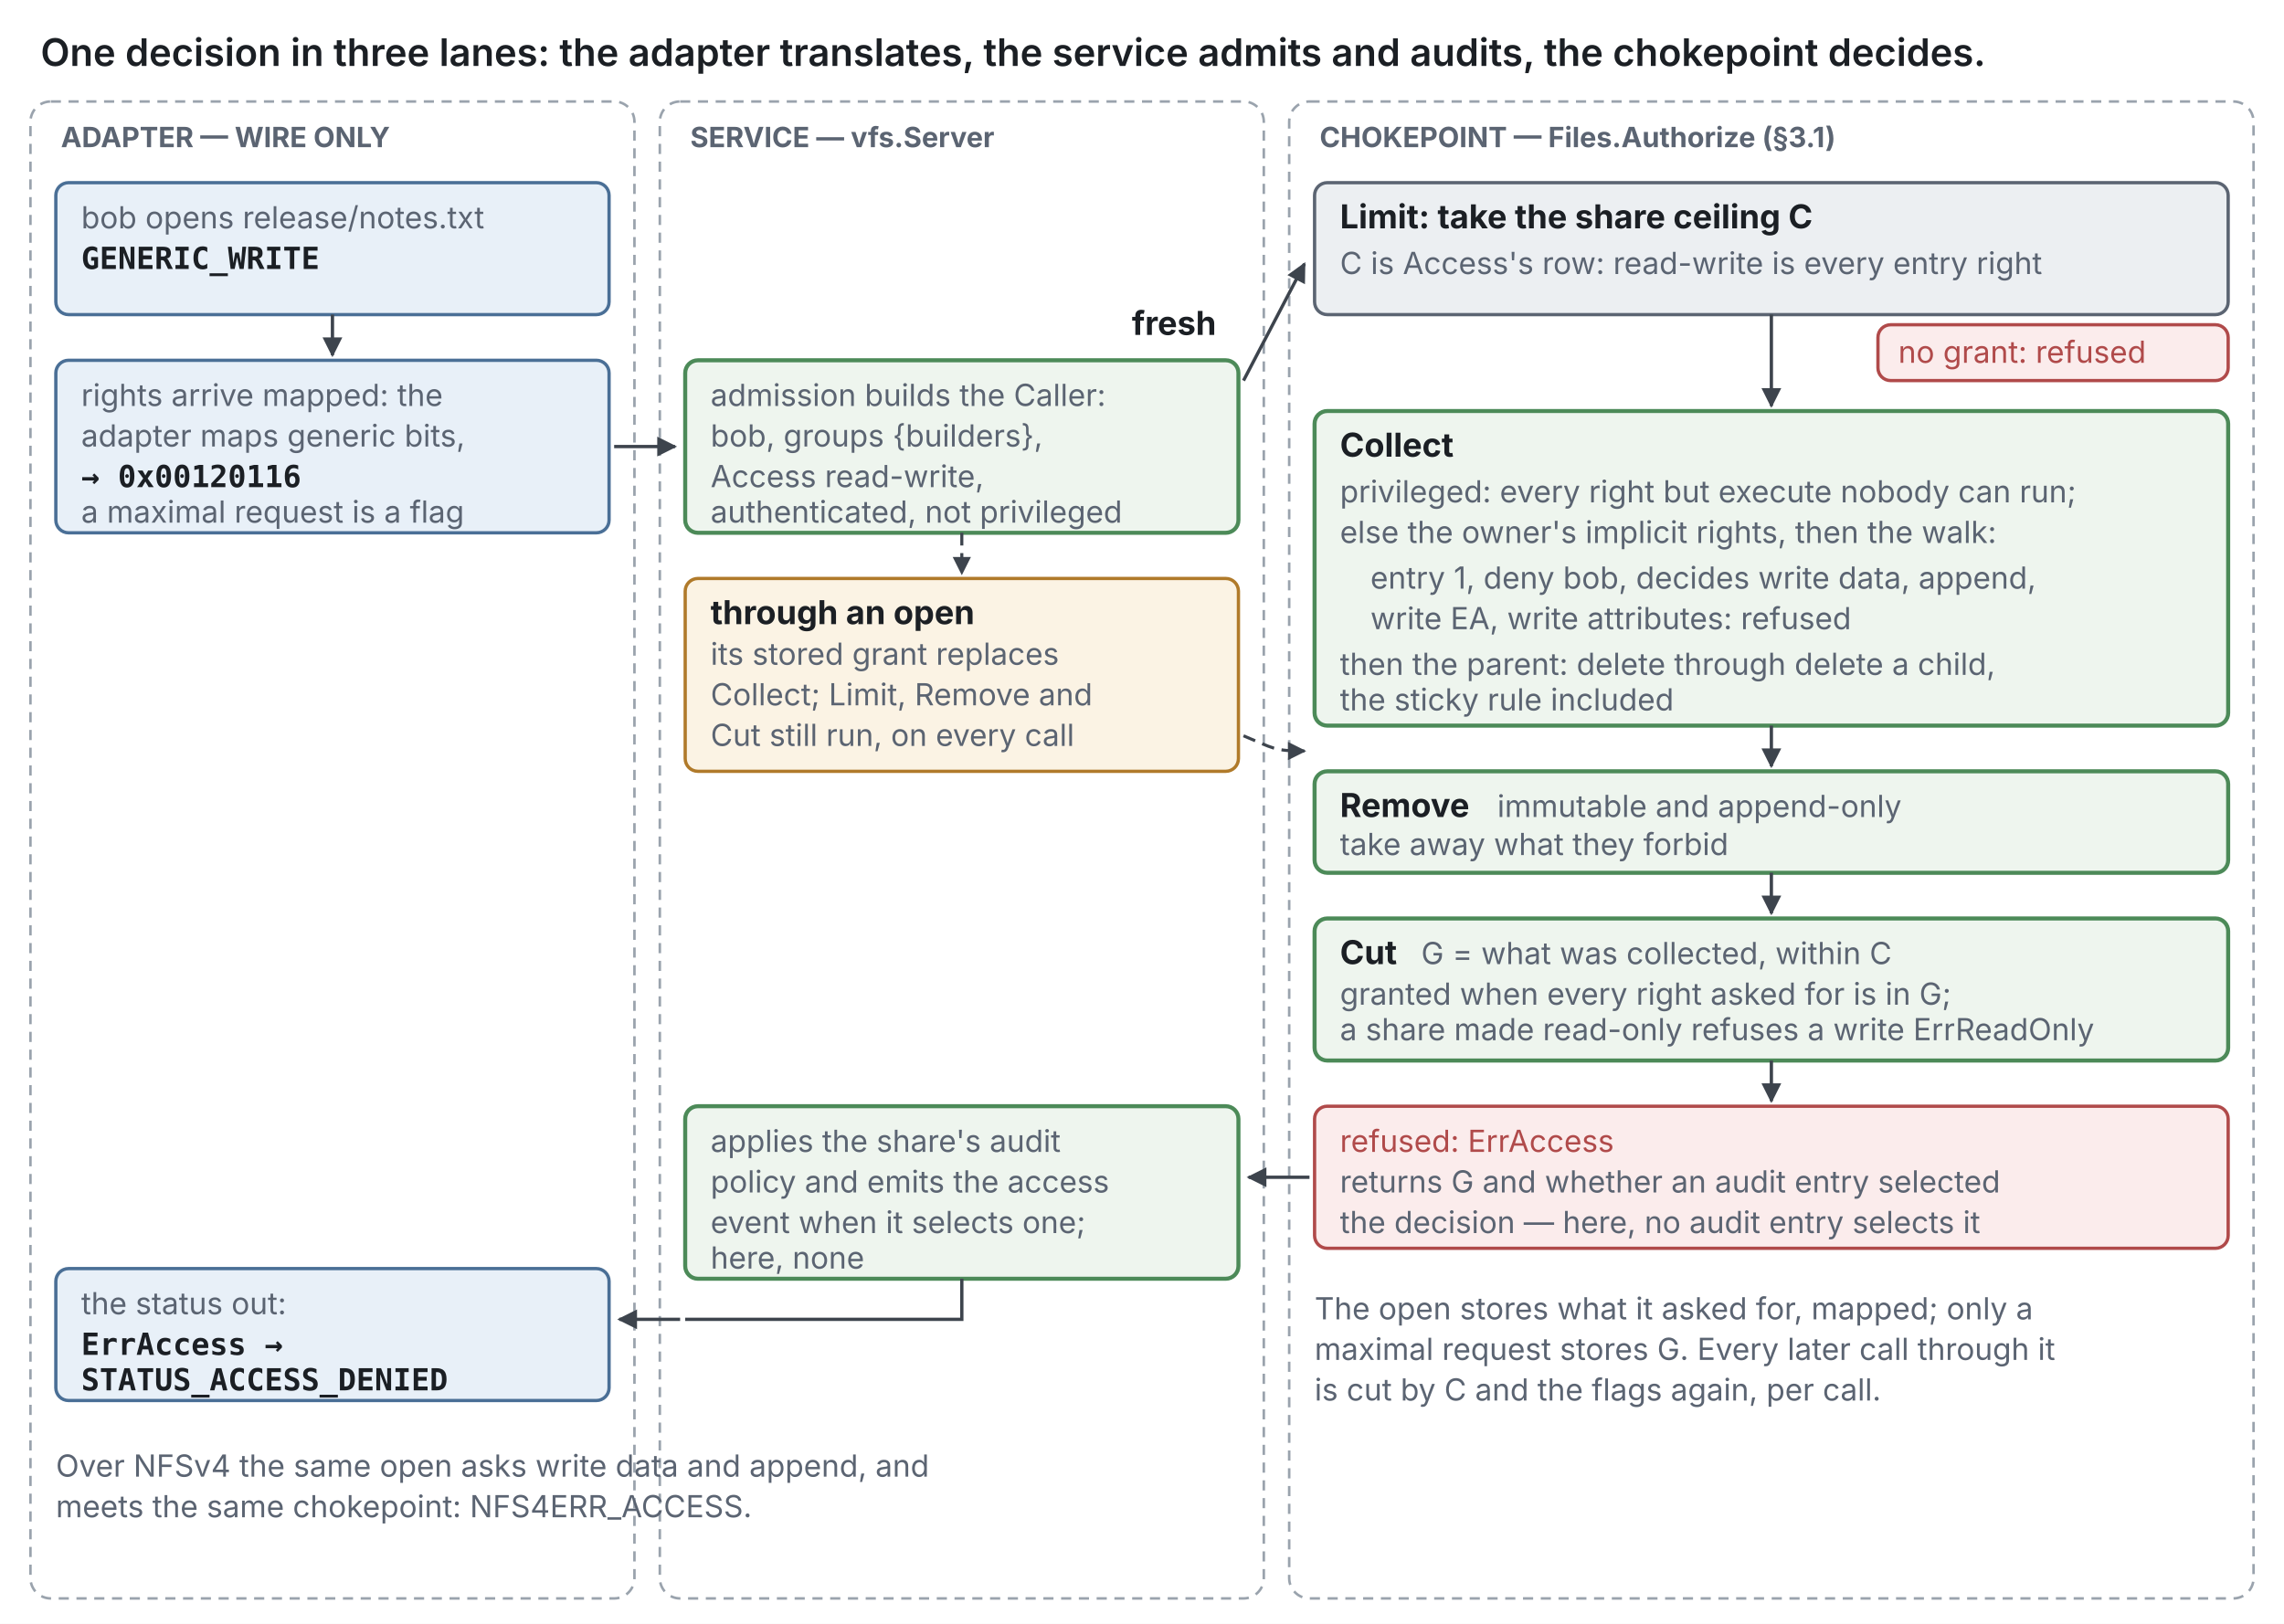
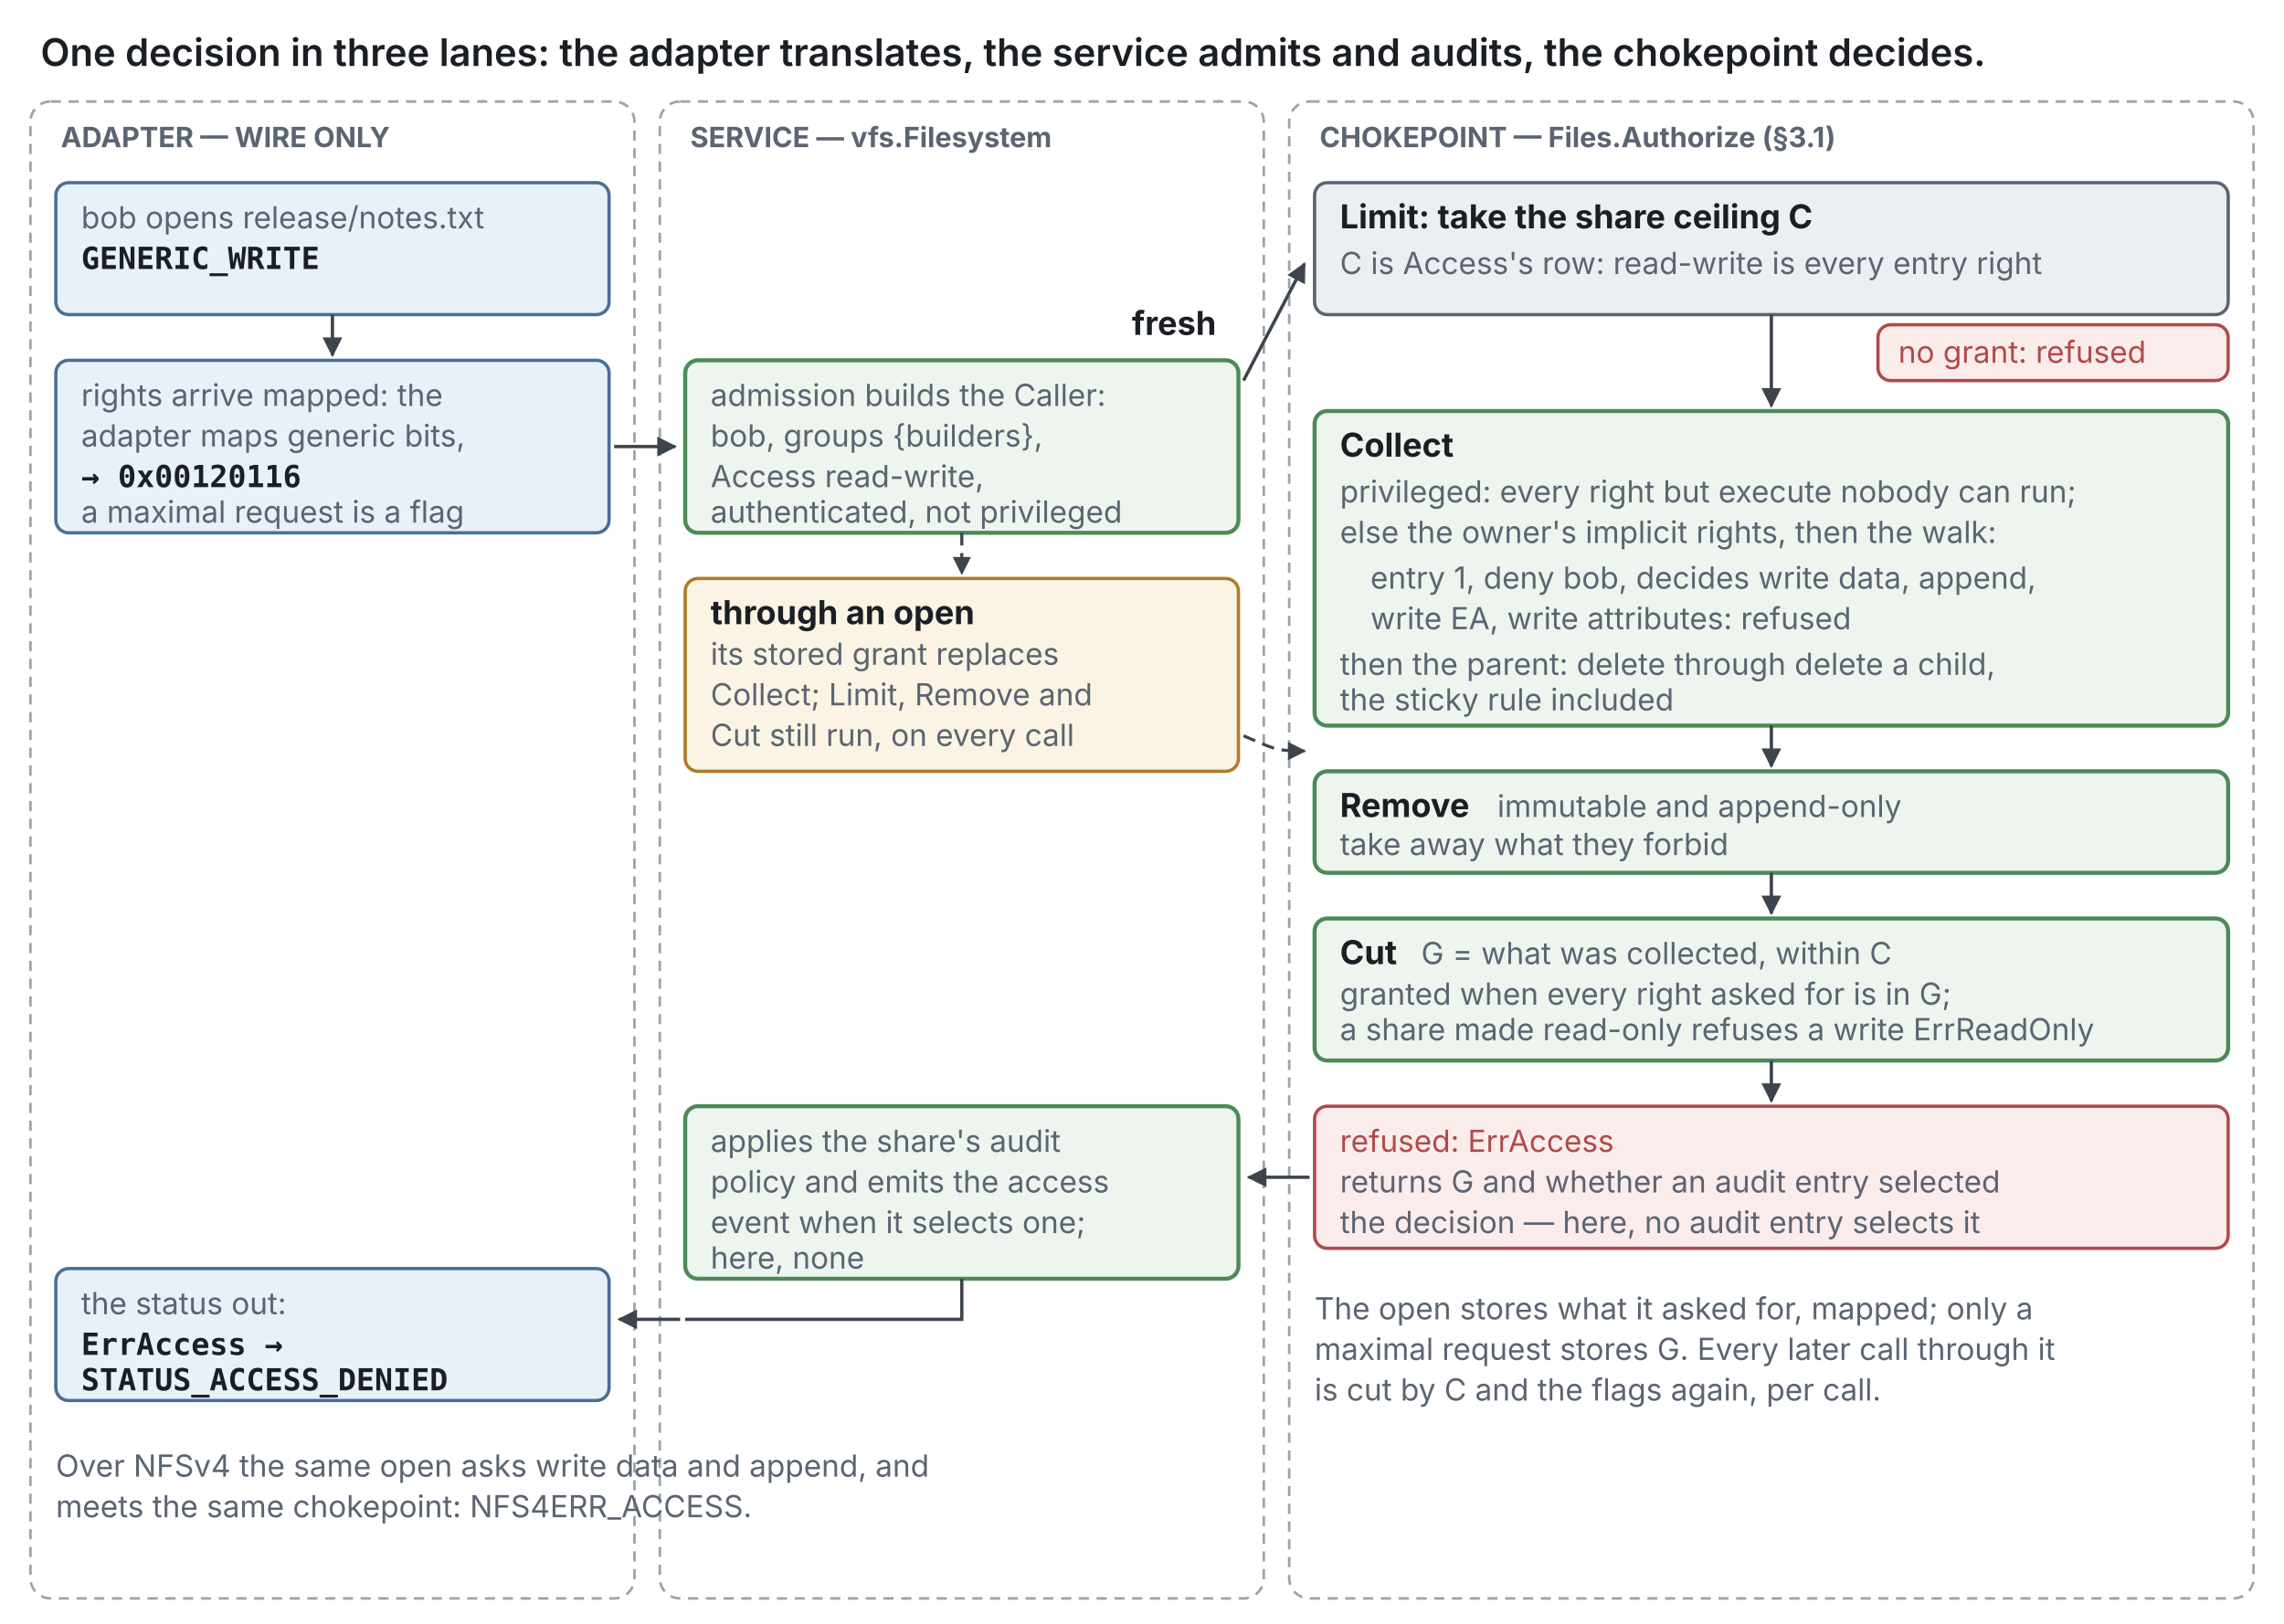
<svg xmlns="http://www.w3.org/2000/svg" viewBox="0 0 900 640" width="900" height="640" font-family="system-ui,-apple-system,Segoe UI,sans-serif">
  <defs>
    <marker id="a" viewBox="0 0 10 10" refX="9" refY="5" markerWidth="6" markerHeight="6" orient="auto-start-reverse">
      <path d="M0,0 L10,5 L0,10 z" fill="#3d444d" />
    </marker>
    <marker id="r" viewBox="0 0 10 10" refX="9" refY="5" markerWidth="6" markerHeight="6" orient="auto-start-reverse">
      <path d="M0,0 L10,5 L0,10 z" fill="#b04a4a" />
    </marker>
    <style>
      .t{font-size:15px;font-weight:600;fill:#1b1f24}.h{font-size:13px;font-weight:700;fill:#1b1f24}
      .s{font-size:12px;fill:#5b6472}.e{font-size:12px;fill:#b04a4a}.z{font-size:11px;font-weight:700;fill:#5b6472}
      .k{font-size:12px;fill:#1b1f24}
      .m{font-family:ui-monospace,SFMono-Regular,Menlo,monospace;font-size:12px;font-weight:600;fill:#1b1f24}
      .ms{font-family:ui-monospace,SFMono-Regular,Menlo,monospace;font-size:11px;fill:#1b1f24}
      .pr{fill:#e8f0f8;stroke:#4a6f96;stroke-width:1.3}
      .sv{fill:#eef5ee;stroke:#4c8a58;stroke-width:1.6}
      .st{fill:#eceff2;stroke:#5b6472;stroke-width:1.3}
      .am{fill:#fbf3e4;stroke:#b07a2a;stroke-width:1.3}
      .rd{fill:#fbecec;stroke:#b04a4a;stroke-width:1.3}
      .ln{stroke:#3d444d;stroke-width:1.3;fill:none;marker-end:url(#a)}
      .cb{stroke:#3d444d;stroke-width:1.2;fill:none;stroke-dasharray:5 3;marker-end:url(#a)}
      .ex{stroke:#b04a4a;stroke-width:1.3;fill:none;marker-end:url(#r)}
      .lane{stroke:#c3c9d0;stroke-width:1;stroke-dasharray:3 3}
      .zone{fill:none;stroke:#9aa3ad;stroke-width:1;stroke-dasharray:4 3}
    </style>
  </defs>
  <rect width="900" height="640" fill="#ffffff" />
  <text x="16" y="26" class="t">One decision in three lanes: the adapter translates, the service admits and audits, the chokepoint decides.</text>
  <rect x="12" y="40" width="238" height="590" rx="8" class="zone" />
  <text x="24" y="58" class="z">ADAPTER — WIRE ONLY</text>
  <rect x="260" y="40" width="238" height="590" rx="8" class="zone" />
-   <text x="272" y="58" class="z">SERVICE — vfs.Server</text>
+   <text x="272" y="58" class="z">SERVICE — vfs.Filesystem</text>
  <rect x="508" y="40" width="380" height="590" rx="8" class="zone" />
  <text x="520" y="58" class="z">CHOKEPOINT — Files.Authorize (§3.1)</text>
  <rect x="22" y="72" width="218" height="52" rx="5" class="pr" />
  <text x="32" y="90" class="s">bob opens release/notes.txt</text>
  <text x="32" y="106" class="m">GENERIC_WRITE</text>
  <text x="32" y="120" class="s"> </text>
  <path d="M131,124 L131,140" class="ln" />
  <rect x="22" y="142" width="218" height="68" rx="5" class="pr" />
  <text x="32" y="160" class="s">rights arrive mapped: the</text>
  <text x="32" y="176" class="s">adapter maps generic bits,</text>
  <text x="32" y="192" class="m">→ 0x00120116</text>
  <text x="32" y="206" class="s">a maximal request is a flag</text>
  <path d="M242,176 L266,176" class="ln" />
  <rect x="270" y="142" width="218" height="68" rx="5" class="sv" />
  <text x="280" y="160" class="s">admission builds the Caller:</text>
  <text x="280" y="176" class="s">bob, groups {builders},</text>
  <text x="280" y="192" class="s">Access read-write,</text>
  <text x="280" y="206" class="s">authenticated, not privileged</text>
  <path d="M490,150 L514,104" class="ln" />
  <text x="446" y="132" class="h">fresh</text>
  <rect x="270" y="228" width="218" height="76" rx="5" class="am" />
  <text x="280" y="246" class="h">through an open</text>
  <text x="280" y="262" class="s">its stored grant replaces</text>
  <text x="280" y="278" class="s">Collect; Limit, Remove and</text>
  <text x="280" y="294" class="s">Cut still run, on every call</text>
  <path d="M379,210 L379,226" class="cb" />
  <rect x="518" y="72" width="360" height="52" rx="5" class="st" />
  <text x="528" y="90" class="h">Limit: take the share ceiling C</text>
  <text x="528" y="108" class="s">C is Access's row: read-write is every entry right</text>
  <rect x="740" y="128" width="138" height="22" rx="5" class="rd" />
  <text x="748" y="143" class="e">no grant: refused</text>
  <path d="M698,124 L698,160" class="ln" />
  <rect x="518" y="162" width="360" height="124" rx="5" class="sv" />
  <text x="528" y="180" class="h">Collect</text>
  <text x="528" y="198" class="s">privileged: every right but execute nobody can run;</text>
  <text x="528" y="214" class="s">else the owner's implicit rights, then the walk:</text>
  <text x="540" y="232" class="s">entry 1, deny bob, decides write data, append,</text>
  <text x="540" y="248" class="s">write EA, write attributes: refused</text>
  <text x="528" y="266" class="s">then the parent: delete through delete a child,</text>
  <text x="528" y="280" class="s">the sticky rule included</text>
  <path d="M490,290 C 502,295 502,296 514,296" class="cb" />
  <path d="M698,286 L698,302" class="ln" />
  <rect x="518" y="304" width="360" height="40" rx="5" class="sv" />
  <text x="528" y="322" class="h">Remove</text>
  <text x="590" y="322" class="s">immutable and append-only</text>
  <text x="528" y="337" class="s">take away what they forbid</text>
  <path d="M698,344 L698,360" class="ln" />
  <rect x="518" y="362" width="360" height="56" rx="5" class="sv" />
  <text x="528" y="380" class="h">Cut</text>
  <text x="560" y="380" class="s">G = what was collected, within C</text>
  <text x="528" y="396" class="s">granted when every right asked for is in G;</text>
  <text x="528" y="410" class="s">a share made read-only refuses a write ErrReadOnly</text>
  <path d="M698,418 L698,434" class="ln" />
  <rect x="518" y="436" width="360" height="56" rx="5" class="rd" />
  <text x="528" y="454" class="e">refused: ErrAccess</text>
  <text x="528" y="470" class="s">returns G and whether an audit entry selected</text>
  <text x="528" y="486" class="s">the decision — here, no audit entry selects it</text>
  <path d="M516,464 L492,464" class="ln" />
  <rect x="270" y="436" width="218" height="68" rx="5" class="sv" />
  <text x="280" y="454" class="s">applies the share's audit</text>
  <text x="280" y="470" class="s">policy and emits the access</text>
  <text x="280" y="486" class="s">event when it selects one;</text>
  <text x="280" y="500" class="s">here, none</text>
  <path d="M268,520 L244,520" class="ln" />
  <path d="M379,504 L379,520 L270,520" stroke="#3d444d" stroke-width="1.3" fill="none" />
  <rect x="22" y="500" width="218" height="52" rx="5" class="pr" />
  <text x="32" y="518" class="s">the status out:</text>
  <text x="32" y="534" class="m">ErrAccess →</text>
  <text x="32" y="548" class="m">STATUS_ACCESS_DENIED</text>
  <text x="22" y="582" class="s">Over NFSv4 the same open asks write data and append, and</text>
  <text x="22" y="598" class="s">meets the same chokepoint: NFS4ERR_ACCESS.</text>
  <text x="518" y="520" class="s">The open stores what it asked for, mapped; only a</text>
  <text x="518" y="536" class="s">maximal request stores G. Every later call through it</text>
  <text x="518" y="552" class="s">is cut by C and the flags again, per call.</text>
</svg>
